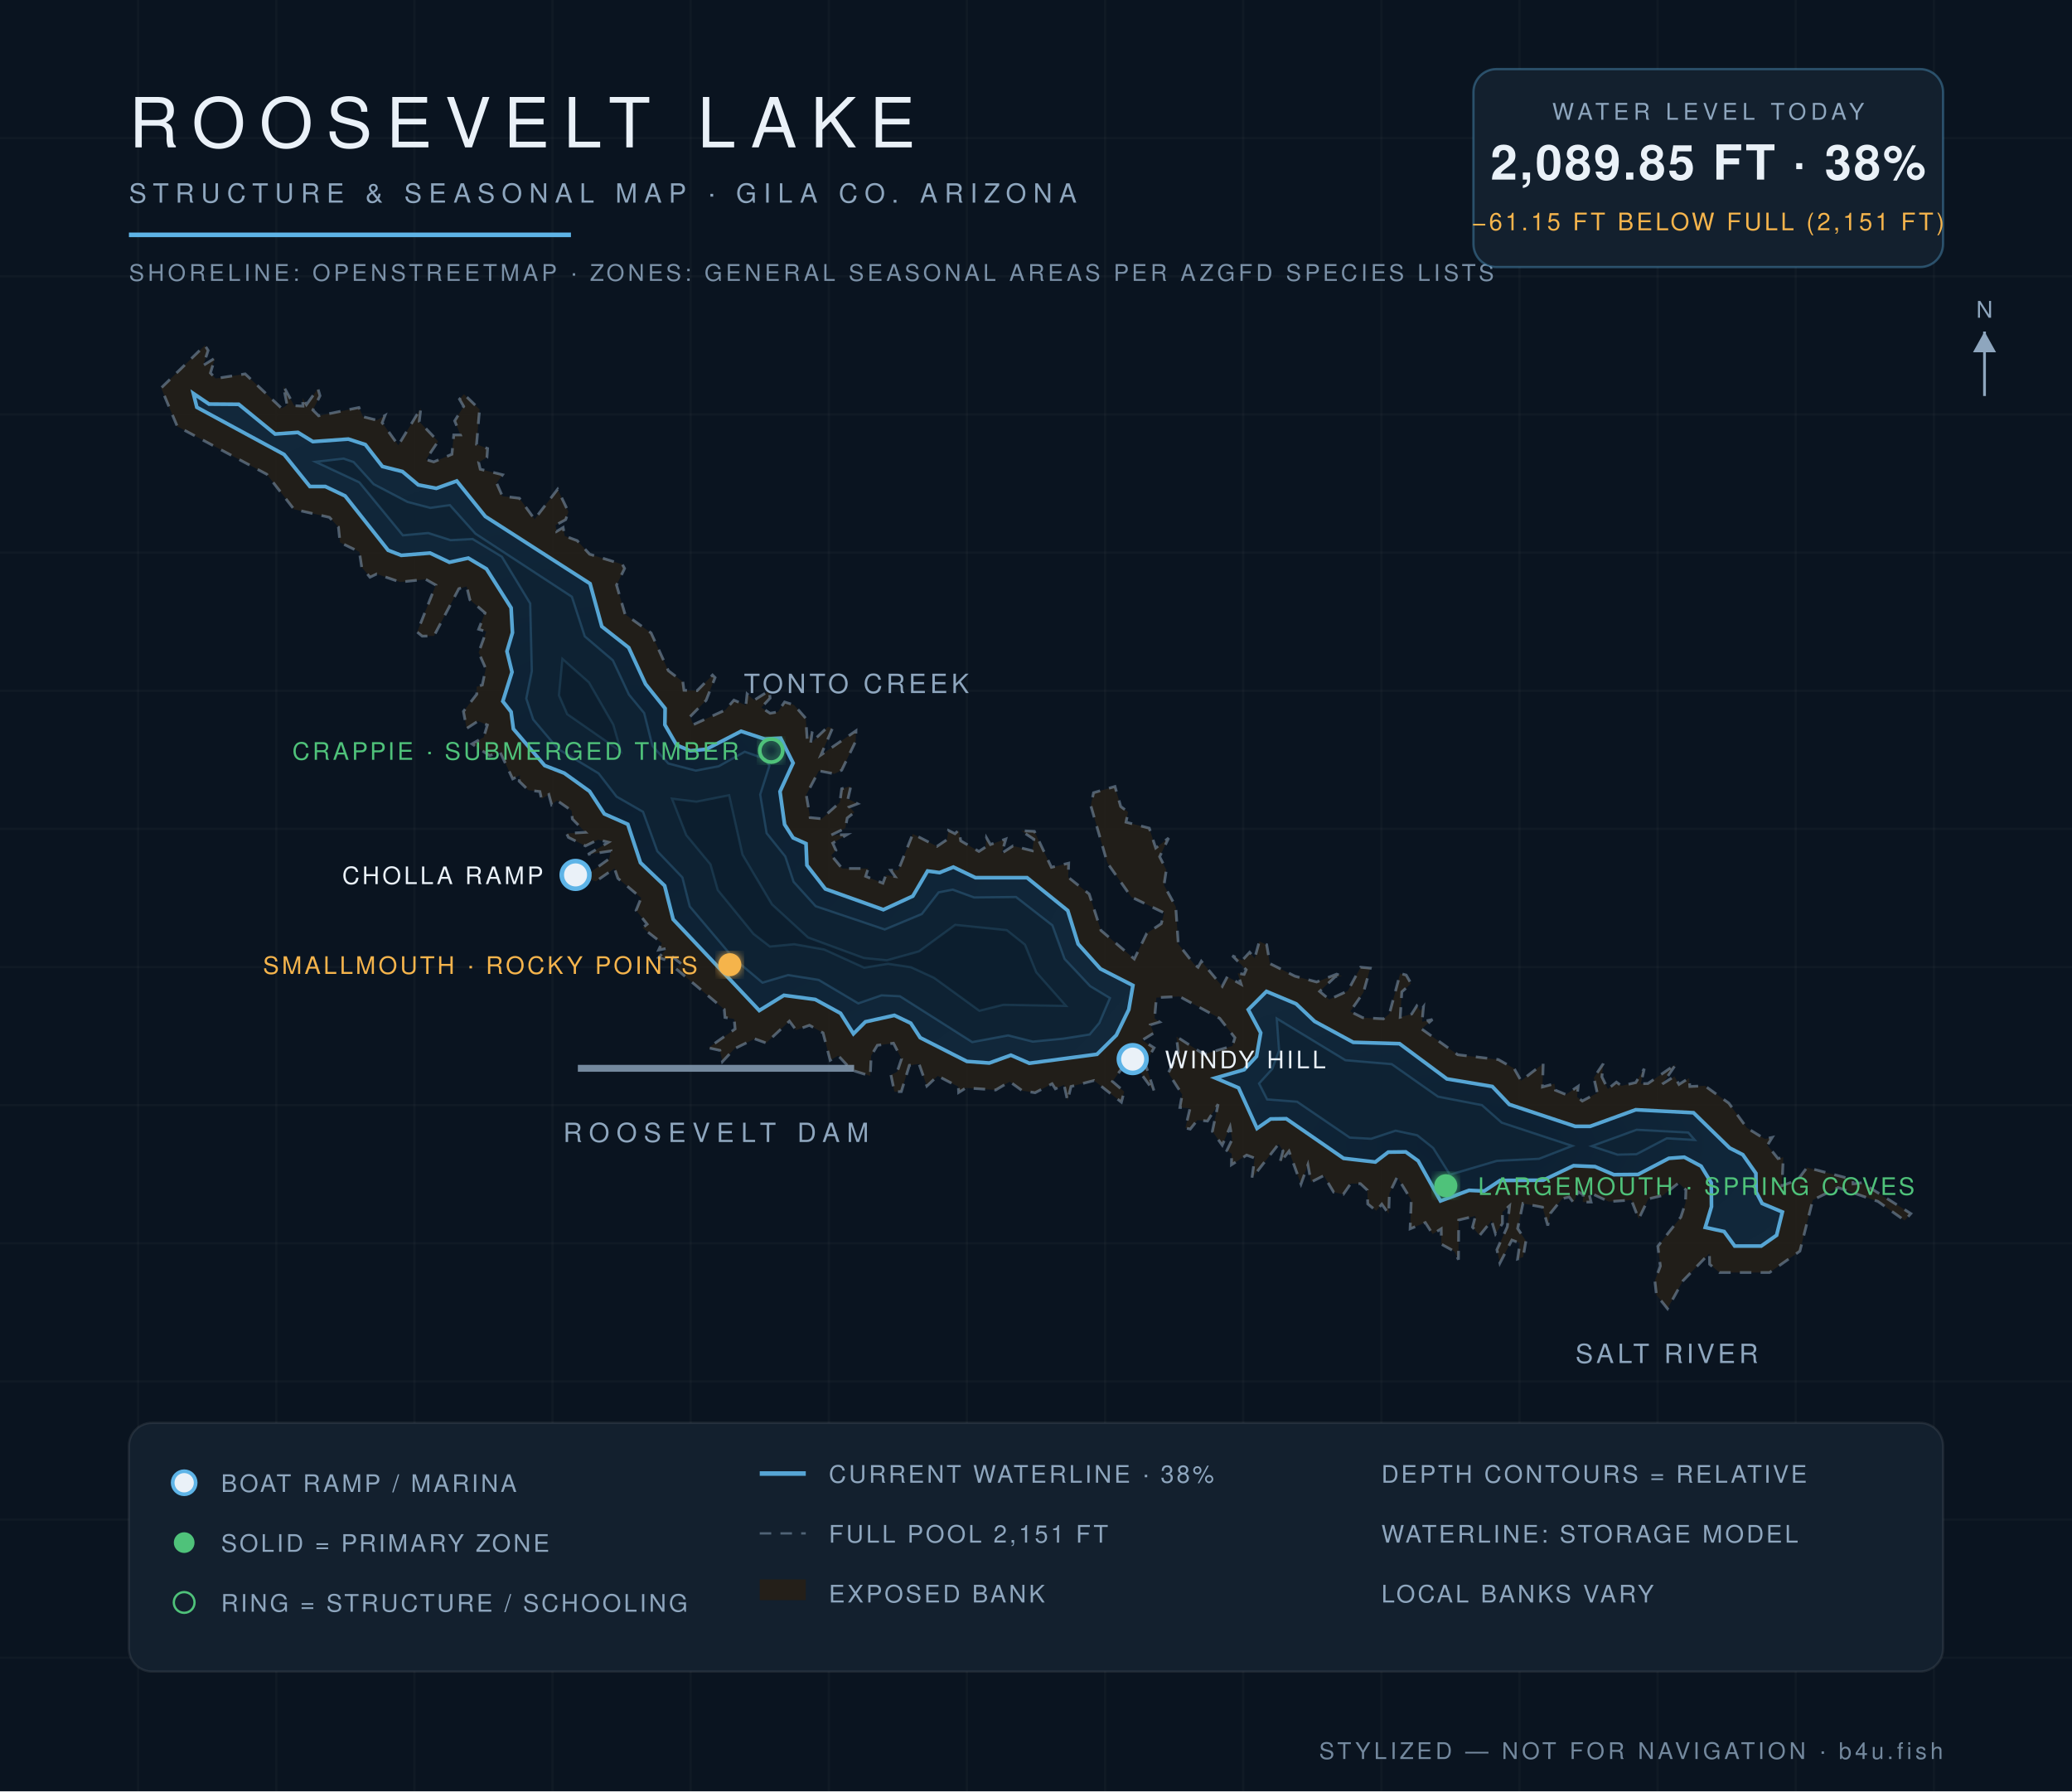
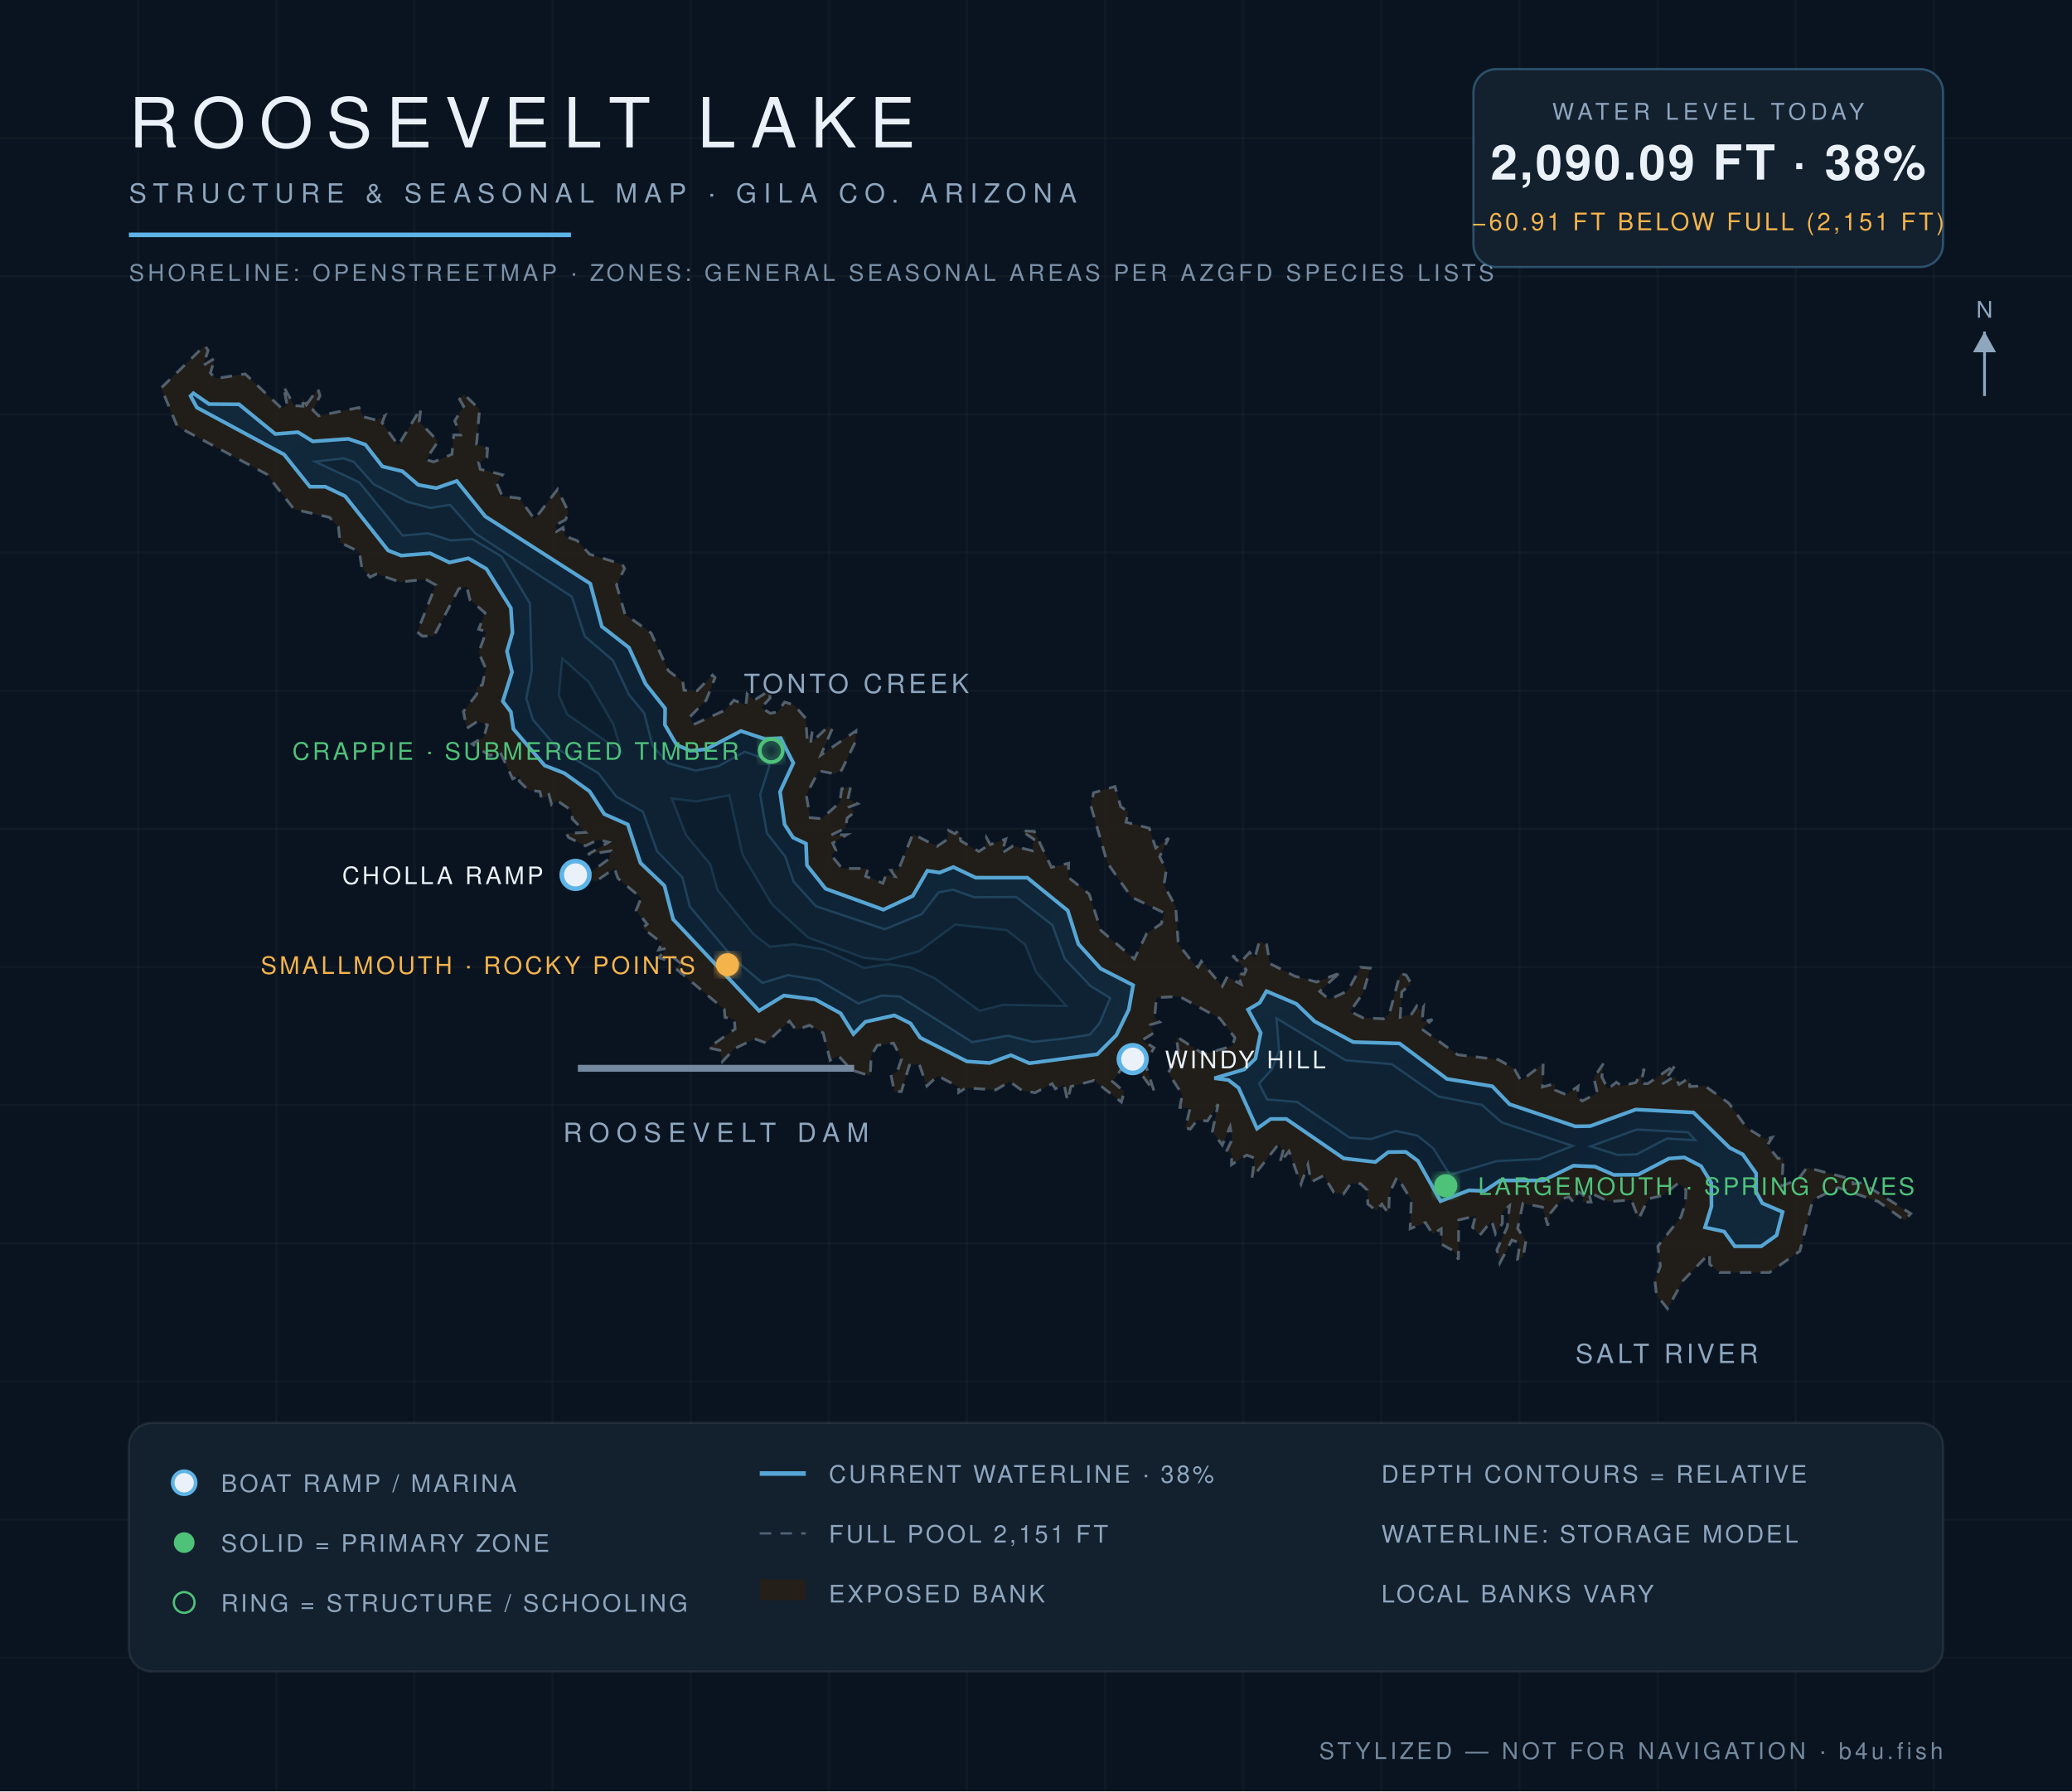
<svg xmlns="http://www.w3.org/2000/svg" viewBox="0 0 900 778" font-family="Helvetica,Arial,sans-serif">
  <defs>
    <radialGradient id="wg" cx="45%" cy="60%" r="80%">
      <stop offset="0%" stop-color="#0c1f31" />
      <stop offset="55%" stop-color="#102639" />
      <stop offset="100%" stop-color="#13293c" />
    </radialGradient>
    <filter id="glow">
      <feGaussianBlur stdDeviation="2.2" result="b" />
      <feMerge>
        <feMergeNode in="b" />
        <feMergeNode in="SourceGraphic" />
      </feMerge>
    </filter>
  </defs>
  <rect width="900" height="778" fill="#0a1420" />
  <g stroke="#ffffff" stroke-opacity="0.025">
    <line x1="60" y1="0" x2="60" y2="778" />
    <line x1="120" y1="0" x2="120" y2="778" />
    <line x1="180" y1="0" x2="180" y2="778" />
    <line x1="240" y1="0" x2="240" y2="778" />
    <line x1="300" y1="0" x2="300" y2="778" />
    <line x1="360" y1="0" x2="360" y2="778" />
    <line x1="420" y1="0" x2="420" y2="778" />
    <line x1="480" y1="0" x2="480" y2="778" />
    <line x1="540" y1="0" x2="540" y2="778" />
    <line x1="600" y1="0" x2="600" y2="778" />
    <line x1="660" y1="0" x2="660" y2="778" />
    <line x1="720" y1="0" x2="720" y2="778" />
    <line x1="780" y1="0" x2="780" y2="778" />
    <line x1="840" y1="0" x2="840" y2="778" />
    <line x1="0" y1="60" x2="900" y2="60" />
    <line x1="0" y1="120" x2="900" y2="120" />
    <line x1="0" y1="180" x2="900" y2="180" />
    <line x1="0" y1="240" x2="900" y2="240" />
    <line x1="0" y1="300" x2="900" y2="300" />
    <line x1="0" y1="360" x2="900" y2="360" />
    <line x1="0" y1="420" x2="900" y2="420" />
    <line x1="0" y1="480" x2="900" y2="480" />
    <line x1="0" y1="540" x2="900" y2="540" />
    <line x1="0" y1="600" x2="900" y2="600" />
    <line x1="0" y1="660" x2="900" y2="660" />
    <line x1="0" y1="720" x2="900" y2="720" />
  </g>
  <path d="M 133.1,175.8 L 138.1,168.8 L 139.0,171.9 L 135.9,178.1 L 138.4,180.6 L 155.9,177.0 L 157.7,181.0 L 163.7,182.5 L 167.2,180.5 L 166.0,183.6 L 173.0,193.4 L 182.8,177.3 L 182.1,183.1 L 190.3,191.7 L 185.0,199.6 L 188.4,200.6 L 196.3,197.3 L 197.1,188.9 L 200.0,188.9 L 197.5,182.8 L 201.4,176.5 L 199.6,173.4 L 201.5,171.2 L 208.3,177.8 L 207.0,193.0 L 211.8,194.8 L 211.5,198.7 L 207.9,200.8 L 208.6,203.8 L 218.3,206.2 L 215.7,209.8 L 218.2,215.5 L 225.6,216.4 L 232.2,225.5 L 242.2,212.5 L 246.9,222.3 L 245.7,225.7 L 241.3,228.1 L 241.8,230.8 L 244.6,229.1 L 245.3,232.8 L 250.7,234.8 L 256.1,240.7 L 270.3,245.1 L 271.3,246.9 L 267.8,254.1 L 271.5,266.8 L 282.8,274.9 L 290.3,291.3 L 296.6,296.1 L 297.1,299.8 L 302.8,300.0 L 309.5,293.2 L 310.6,294.3 L 306.7,304.2 L 299.7,311.3 L 301.2,314.7 L 315.0,308.4 L 318.8,304.1 L 324.0,306.3 L 324.5,301.4 L 327.6,304.1 L 334.1,300.0 L 334.5,303.2 L 330.7,307.3 L 334.5,309.8 L 337.9,309.2 L 340.8,304.9 L 344.9,306.2 L 350.0,312.0 L 350.6,321.1 L 352.8,317.8 L 352.1,322.8 L 359.6,315.7 L 361.6,316.3 L 356.6,327.9 L 371.8,317.4 L 371.7,321.9 L 365.6,334.5 L 362.5,336.1 L 355.7,334.8 L 350.2,345.2 L 351.9,355.1 L 356.9,355.6 L 364.8,348.5 L 365.6,342.6 L 369.6,341.4 L 368.3,347.0 L 372.5,349.1 L 368.9,350.5 L 371.1,352.8 L 368.0,355.3 L 367.2,359.7 L 361.0,362.7 L 367.9,362.5 L 361.7,366.2 L 363.1,369.3 L 361.1,371.5 L 365.8,377.2 L 377.1,377.2 L 376.0,380.6 L 383.5,383.6 L 384.8,380.1 L 388.8,380.7 L 386.9,378.0 L 390.2,377.9 L 396.5,362.2 L 407.0,367.6 L 411.3,364.7 L 412.0,360.7 L 414.8,362.1 L 416.5,360.5 L 417.3,365.2 L 425.2,369.8 L 428.1,367.9 L 428.5,363.9 L 430.2,366.8 L 436.9,364.4 L 435.1,370.6 L 440.0,367.4 L 448.4,369.5 L 449.1,364.5 L 443.5,360.8 L 449.3,361.1 L 456.7,376.7 L 464.2,374.9 L 464.0,381.0 L 473.1,388.3 L 478.2,404.1 L 492.7,416.5 L 498.1,405.4 L 504.4,401.2 L 505.7,396.5 L 491.4,389.6 L 481.0,374.8 L 473.8,349.9 L 475.0,344.3 L 484.3,341.6 L 486.8,350.3 L 490.0,352.7 L 489.1,357.1 L 499.2,359.7 L 502.0,368.3 L 507.6,364.0 L 503.7,372.1 L 506.6,377.8 L 505.6,384.5 L 510.7,393.8 L 511.8,410.0 L 518.6,418.7 L 520.4,420.1 L 521.8,417.5 L 530.9,428.4 L 533.1,424.2 L 539.1,427.5 L 537.6,422.7 L 540.4,423.2 L 541.3,421.2 L 535.3,415.1 L 539.6,417.1 L 542.8,413.6 L 545.0,416.2 L 547.0,408.9 L 550.2,410.3 L 551.6,418.5 L 562.5,424.0 L 571.9,426.5 L 580.6,423.1 L 583.1,424.1 L 580.1,424.1 L 573.2,430.6 L 577.4,434.1 L 585.4,430.4 L 591.0,420.1 L 595.2,420.5 L 592.2,431.1 L 586.5,439.3 L 591.9,442.0 L 600.9,442.5 L 603.5,440.3 L 608.2,422.8 L 610.8,423.5 L 612.9,427.2 L 608.9,430.8 L 608.2,441.8 L 613.2,440.4 L 615.4,436.9 L 617.0,439.0 L 618.3,437.3 L 617.7,443.8 L 622.2,442.8 L 617.5,446.9 L 633.2,458.1 L 650.8,460.2 L 657.7,464.1 L 660.7,469.4 L 670.3,462.0 L 670.0,472.1 L 675.2,470.7 L 675.6,473.5 L 680.2,475.4 L 685.5,471.8 L 685.0,476.4 L 687.3,478.2 L 693.8,474.7 L 692.3,468.1 L 696.4,462.0 L 695.8,467.7 L 698.4,473.0 L 702.1,470.0 L 704.3,471.6 L 710.5,470.2 L 714.2,464.2 L 712.7,470.7 L 715.8,470.6 L 728.0,462.2 L 722.1,470.8 L 727.3,467.5 L 729.3,471.0 L 733.7,468.2 L 734.0,471.9 L 740.5,471.6 L 750.9,479.1 L 758.8,489.9 L 766.6,494.7 L 769.8,494.0 L 767.7,497.4 L 772.3,503.2 L 774.6,502.6 L 774.0,515.0 L 780.8,512.5 L 784.9,507.1 L 804.8,512.3 L 804.9,514.2 L 808.8,513.7 L 830.0,527.1 L 827.3,530.1 L 815.7,521.8 L 798.4,515.8 L 787.4,521.2 L 781.8,543.4 L 768.6,552.7 L 746.9,552.7 L 742.6,549.1 L 742.5,544.4 L 731.0,556.3 L 724.3,568.4 L 719.5,562.4 L 718.8,556.2 L 721.2,549.9 L 720.1,541.3 L 730.1,528.6 L 732.1,522.5 L 732.3,516.8 L 729.1,513.8 L 722.3,519.2 L 716.0,520.7 L 711.8,529.4 L 708.6,521.2 L 698.8,521.9 L 690.1,517.8 L 691.1,522.1 L 687.5,522.1 L 687.7,518.9 L 685.5,517.6 L 683.5,522.3 L 681.6,519.9 L 678.6,520.6 L 673.5,526.9 L 672.3,532.3 L 670.0,524.3 L 661.5,522.7 L 659.2,533.6 L 662.8,538.9 L 661.6,546.0 L 659.2,546.8 L 660.2,539.9 L 656.7,538.6 L 651.5,548.6 L 650.2,542.8 L 654.7,532.9 L 655.7,523.7 L 652.6,526.4 L 652.6,531.4 L 649.6,535.9 L 647.9,530.2 L 642.7,536.6 L 639.6,533.0 L 640.9,528.1 L 633.6,529.9 L 633.5,547.1 L 631.7,543.5 L 626.1,540.4 L 626.0,533.7 L 622.3,536.0 L 619.1,531.0 L 612.5,533.7 L 613.0,521.2 L 606.9,511.2 L 603.5,518.3 L 603.2,527.2 L 600.2,523.0 L 597.8,525.9 L 594.1,522.9 L 593.9,516.9 L 590.9,514.1 L 586.7,514.1 L 583.5,518.7 L 579.3,517.8 L 575.0,510.6 L 569.5,513.4 L 568.1,505.9 L 565.1,514.3 L 559.9,500.0 L 555.9,505.1 L 557.3,499.9 L 555.4,496.9 L 543.8,511.7 L 545.0,503.0 L 541.5,501.7 L 534.9,505.9 L 535.0,501.1 L 532.9,499.7 L 535.2,494.9 L 534.3,489.4 L 530.9,497.4 L 526.6,491.4 L 529.1,479.6 L 524.5,486.9 L 520.1,486.5 L 517.0,490.4 L 514.9,489.9 L 516.9,481.4 L 512.5,481.0 L 513.5,475.4 L 507.5,466.0 L 511.8,457.1 L 511.0,450.2 L 522.9,457.9 L 535.3,454.3 L 536.4,450.7 L 529.8,442.3 L 512.3,432.8 L 502.3,433.3 L 501.5,442.3 L 503.7,443.9 L 499.7,445.1 L 501.1,448.7 L 496.1,451.8 L 501.3,455.1 L 497.4,461.8 L 501.4,474.2 L 490.6,459.5 L 483.2,469.7 L 488.3,474.1 L 487.1,478.7 L 475.2,469.3 L 465.2,471.9 L 463.7,478.1 L 462.2,471.2 L 458.4,472.9 L 457.0,470.7 L 449.6,474.6 L 444.0,473.7 L 438.6,469.8 L 432.5,473.4 L 419.6,472.5 L 416.4,474.5 L 416.3,472.0 L 407.3,467.3 L 402.6,471.7 L 399.2,462.1 L 395.0,462.7 L 391.5,474.1 L 388.5,474.2 L 387.0,466.9 L 389.7,465.5 L 391.6,459.9 L 388.1,453.1 L 381.1,454.0 L 378.4,458.5 L 378.0,467.3 L 370.0,464.8 L 364.1,458.5 L 360.6,460.5 L 357.5,448.6 L 351.6,445.3 L 345.8,447.4 L 342.9,443.5 L 332.8,453.0 L 327.8,451.2 L 319.0,455.5 L 313.8,461.1 L 312.7,456.2 L 307.7,455.1 L 319.3,446.9 L 318.9,442.6 L 314.9,441.9 L 314.6,438.4 L 293.2,420.4 L 295.9,418.6 L 291.5,415.1 L 289.7,417.1 L 286.1,415.9 L 289.7,411.9 L 286.1,412.6 L 287.5,409.6 L 279.1,403.0 L 281.1,401.4 L 276.3,395.4 L 278.5,390.0 L 268.4,381.5 L 266.9,377.2 L 258.8,382.8 L 250.1,380.0 L 255.0,379.9 L 264.6,373.0 L 265.3,369.6 L 255.4,371.1 L 264.3,365.8 L 259.8,364.7 L 254.3,367.4 L 246.9,363.7 L 246.1,362.0 L 254.3,361.5 L 248.6,355.7 L 248.3,352.1 L 242.0,347.7 L 239.6,349.5 L 238.4,345.1 L 235.2,347.0 L 234.5,343.8 L 229.5,343.2 L 225.5,339.3 L 225.9,336.7 L 222.7,338.3 L 217.1,326.4 L 212.7,328.2 L 205.0,323.1 L 210.1,320.2 L 211.7,314.9 L 207.6,313.2 L 202.7,316.4 L 201.3,309.0 L 207.1,301.5 L 207.0,298.3 L 209.5,297.5 L 211.0,290.4 L 207.9,283.4 L 211.2,274.3 L 207.9,273.3 L 210.7,266.2 L 204.1,260.5 L 202.7,254.7 L 199.3,255.7 L 188.5,276.2 L 183.4,276.3 L 181.2,274.5 L 189.3,254.1 L 184.9,251.6 L 173.8,252.8 L 163.6,249.3 L 160.7,250.7 L 157.1,246.3 L 156.1,239.7 L 147.7,235.6 L 147.0,228.9 L 143.1,224.7 L 127.7,221.2 L 115.9,206.0 L 77.0,185.2 L 70.0,168.5 L 89.0,150.0 L 90.4,152.2 L 88.3,158.7 L 93.4,155.5 L 91.4,162.0 L 93.7,164.4 L 106.5,162.4 L 122.4,177.4 L 124.7,175.9 L 123.1,167.7 L 127.8,176.2 L 131.6,176.4 L 131.4,172.8 L 133.1,175.8 Z" fill="#241f19" fill-opacity="0.9" stroke="#8ea6be" stroke-opacity="0.5" stroke-width="1.2" stroke-dasharray="5 4" />
-   <path d="M 84.0,170.9 L 90.8,175.5 L 103.7,175.6 L 119.5,188.5 L 129.4,187.8 L 135.9,191.8 L 151.3,190.7 L 158.7,193.1 L 166.1,202.6 L 174.8,204.8 L 181.7,210.6 L 189.5,212.1 L 198.4,208.9 L 210.8,224.3 L 256.3,253.5 L 261.4,272.1 L 273.1,281.3 L 280.4,297.1 L 288.9,307.7 L 288.8,314.8 L 293.9,323.6 L 299.8,326.1 L 306.8,325.4 L 321.9,317.6 L 332.2,321.0 L 339.1,320.6 L 344.5,331.4 L 338.8,343.8 L 340.8,358.1 L 344.5,363.9 L 350.1,366.4 L 350.5,375.8 L 358.5,386.1 L 383.7,395.1 L 396.5,389.2 L 402.9,378.3 L 408.1,379.0 L 414.1,376.6 L 423.7,381.2 L 446.1,381.2 L 463.8,395.5 L 468.3,410.0 L 478.0,420.8 L 492.1,428.0 L 490.3,438.5 L 484.9,449.6 L 476.5,457.9 L 447.1,461.8 L 439.1,458.3 L 429.7,461.7 L 420.0,461.0 L 399.7,450.7 L 395.6,444.4 L 388.5,441.0 L 375.9,443.8 L 370.7,449.0 L 365.1,440.1 L 354.1,434.1 L 340.5,432.3 L 329.8,438.9 L 292.4,399.3 L 288.7,384.7 L 278.2,374.7 L 272.7,358.0 L 262.5,353.5 L 256.1,343.7 L 245.1,335.8 L 236.6,332.5 L 223.0,316.6 L 222.0,309.2 L 218.4,304.6 L 222.4,291.9 L 220.2,282.9 L 222.6,274.8 L 222.0,264.0 L 211.3,247.1 L 203.4,242.4 L 195.2,244.2 L 186.8,240.2 L 174.3,241.2 L 168.6,239.0 L 149.9,215.4 L 141.3,211.3 L 134.6,211.3 L 123.4,197.4 L 85.5,176.9 L 84.0,170.9 Z" fill="url(#wg)" stroke="#5eb4e7" stroke-opacity="0.9" stroke-width="1.6" />
-   <path d="M 542.2,438.5 L 550.1,430.6 L 563.0,436.0 L 571.0,443.6 L 587.8,452.7 L 607.9,453.3 L 628.5,468.6 L 648.2,471.9 L 655.6,479.7 L 684.2,489.2 L 690.7,489.2 L 710.5,482.0 L 735.6,483.3 L 751.3,498.6 L 757.0,501.5 L 762.7,509.6 L 762.8,517.7 L 765.4,522.7 L 774.2,526.4 L 771.7,536.5 L 765.0,541.2 L 753.5,541.2 L 748.9,534.9 L 740.7,533.1 L 743.4,524.1 L 743.3,513.7 L 738.9,506.5 L 731.6,502.6 L 724.9,503.1 L 711.5,510.1 L 701.0,510.2 L 692.8,506.7 L 683.5,506.3 L 670.3,512.6 L 651.6,512.7 L 644.7,517.3 L 638.1,517.0 L 625.7,521.6 L 616.0,504.2 L 610.6,500.3 L 603.0,500.4 L 597.4,504.7 L 583.6,503.1 L 558.7,485.9 L 551.9,486.0 L 546.0,490.1 L 538.0,472.5 L 527.9,468.2 L 540.4,464.6 L 545.8,458.8 L 547.6,448.6 L 542.2,438.5 Z" fill="url(#wg)" stroke="#5eb4e7" stroke-opacity="0.9" stroke-width="1.6" />
-   <path d="M 546.9,470.6 L 552.6,464.3 L 555.6,456.3 L 554.6,442.4 L 584.4,460.5 L 604.5,462.2 L 624.6,476.3 L 643.7,480.0 L 652.3,487.6 L 682.9,497.7 L 668.5,503.3 L 650.2,504.2 L 629.8,510.2 L 622.5,498.6 L 615.6,493.1 L 606.2,491.1 L 595.6,494.6 L 586.3,494.1 L 563.4,478.5 L 550.4,477.5 L 546.9,470.6 Z" fill="#0e2233" stroke="#5eb4e7" stroke-opacity="0.22" stroke-width="1" />
-   <path d="M 691.4,497.8 L 710.9,490.7 L 733.3,491.9 L 736.1,495.1 L 724.0,494.4 L 710.8,501.3 L 702.6,501.5 L 691.4,497.8 Z" fill="#0e2233" stroke="#5eb4e7" stroke-opacity="0.22" stroke-width="1" />
-   <path d="M 137.1,200.6 L 149.2,199.2 L 153.6,200.7 L 162.3,210.3 L 177.0,218.0 L 186.9,220.6 L 195.4,219.4 L 206.5,231.8 L 248.4,259.2 L 254.0,276.4 L 266.2,286.8 L 273.2,301.7 L 279.8,309.7 L 283.4,324.0 L 290.3,331.6 L 302.2,334.7 L 312.2,332.8 L 323.5,326.5 L 332.5,329.7 L 334.2,332.6 L 330.2,345.1 L 333.0,361.9 L 341.1,372.0 L 344.7,383.0 L 354.3,393.6 L 384.3,403.7 L 400.4,397.0 L 407.7,387.6 L 413.8,386.4 L 423.1,389.8 L 441.3,389.6 L 457.1,401.9 L 462.4,416.5 L 473.5,428.3 L 482.1,433.5 L 477.5,444.3 L 473.3,449.3 L 461.9,451.1 L 448.6,452.4 L 437.9,449.7 L 422.3,452.6 L 390.9,432.7 L 382.9,432.3 L 372.8,435.8 L 355.6,425.6 L 342.3,423.5 L 331.2,426.8 L 318.8,416.4 L 299.6,393.7 L 296.4,381.1 L 285.5,369.7 L 279.3,352.6 L 267.8,346.0 L 260.0,335.9 L 242.4,325.3 L 231.6,312.5 L 228.6,303.4 L 231.0,291.5 L 230.3,262.1 L 218.0,241.8 L 205.3,234.1 L 195.7,234.6 L 186.0,231.5 L 175.0,232.5 L 156.1,209.5 L 137.1,200.6 Z" fill="#0e2233" stroke="#5eb4e7" stroke-opacity="0.22" stroke-width="1" />
-   <path d="M 244.3,286.2 L 255.8,296.4 L 266.4,314.8 L 269.7,326.4 L 246.4,310.2 L 242.8,302.0 L 244.3,286.2 Z" fill="#0c1e2e" stroke="#5eb4e7" stroke-opacity="0.15" stroke-width="1" />
-   <path d="M 291.9,346.9 L 302.5,348.2 L 316.7,345.4 L 322.5,371.2 L 335.3,392.8 L 351.0,407.2 L 375.2,416.1 L 385.2,417.1 L 399.2,413.2 L 414.9,401.7 L 437.3,404.0 L 445.2,410.3 L 450.1,422.3 L 463.0,436.9 L 435.8,436.4 L 425.4,439.0 L 405.7,424.7 L 395.7,420.1 L 385.7,418.6 L 375.4,420.3 L 358.0,412.4 L 345.0,410.1 L 334.4,411.1 L 327.3,405.6 L 311.8,386.6 L 308.6,375.4 L 298.1,362.7 L 291.9,346.9 Z" fill="#0c1e2e" stroke="#5eb4e7" stroke-opacity="0.15" stroke-width="1" />
+   <path d="M 84.0,170.8 L 90.8,175.5 L 103.8,175.6 L 119.6,188.5 L 129.4,187.7 L 135.9,191.7 L 151.3,190.6 L 158.7,193.1 L 166.1,202.6 L 174.8,204.7 L 181.7,210.6 L 189.5,212.0 L 198.4,208.9 L 210.8,224.3 L 256.4,253.5 L 261.4,272.1 L 273.2,281.3 L 280.4,297.0 L 288.9,307.7 L 288.8,314.8 L 293.9,323.5 L 299.8,326.1 L 306.8,325.4 L 321.8,317.5 L 332.3,321.0 L 339.1,320.6 L 344.6,331.4 L 338.8,343.9 L 340.8,358.1 L 344.5,363.8 L 350.1,366.4 L 350.5,375.8 L 358.6,386.0 L 383.7,395.1 L 396.5,389.1 L 402.8,378.2 L 408.1,379.0 L 414.1,376.6 L 423.8,381.2 L 446.2,381.2 L 463.8,395.5 L 468.4,410.0 L 478.1,420.7 L 492.2,427.9 L 490.3,438.5 L 484.9,449.6 L 476.6,457.9 L 447.1,461.8 L 439.1,458.3 L 429.8,461.7 L 420.0,461.0 L 399.7,450.7 L 395.5,444.5 L 388.5,441.0 L 375.9,443.8 L 370.7,449.1 L 365.1,440.1 L 354.1,434.1 L 340.5,432.4 L 329.7,439.0 L 292.4,399.3 L 288.6,384.7 L 278.2,374.8 L 272.7,358.1 L 262.5,353.6 L 256.1,343.7 L 245.1,335.8 L 236.6,332.5 L 223.0,316.6 L 221.9,309.2 L 218.4,304.6 L 222.4,291.9 L 220.2,282.9 L 222.6,274.8 L 221.9,264.1 L 211.3,247.1 L 203.4,242.5 L 195.2,244.3 L 186.8,240.3 L 174.3,241.3 L 168.6,239.1 L 149.9,215.5 L 141.3,211.4 L 134.6,211.4 L 123.4,197.4 L 85.5,177.0 L 82.8,172.0 L 84.0,170.8 Z" fill="url(#wg)" stroke="#5eb4e7" stroke-opacity="0.9" stroke-width="1.6" />
+   <path d="M 542.1,438.5 L 547.2,435.5 L 550.1,430.5 L 563.1,436.0 L 571.0,443.6 L 587.8,452.6 L 607.9,453.2 L 628.5,468.6 L 648.2,471.8 L 655.7,479.6 L 684.2,489.2 L 690.7,489.1 L 710.5,481.9 L 735.6,483.2 L 751.3,498.5 L 757.0,501.4 L 762.8,509.6 L 762.8,517.7 L 765.5,522.6 L 774.3,526.4 L 771.7,536.5 L 765.0,541.3 L 753.5,541.3 L 748.9,534.9 L 740.6,533.1 L 743.4,524.0 L 743.3,513.7 L 738.9,506.5 L 731.6,502.7 L 724.9,503.2 L 711.5,510.2 L 701.0,510.3 L 692.8,506.7 L 683.5,506.3 L 670.4,512.7 L 651.6,512.7 L 644.8,517.3 L 638.1,517.0 L 625.7,521.7 L 615.9,504.2 L 610.6,500.3 L 603.0,500.4 L 597.4,504.7 L 583.6,503.1 L 558.7,486.0 L 551.9,486.0 L 546.0,490.2 L 538.0,472.5 L 533.6,469.1 L 527.5,468.3 L 540.4,464.5 L 545.3,459.8 L 547.6,448.6 L 542.1,438.5 Z" fill="url(#wg)" stroke="#5eb4e7" stroke-opacity="0.9" stroke-width="1.6" />
+   <path d="M 546.9,470.6 L 552.6,464.3 L 555.6,456.2 L 554.5,442.3 L 584.4,460.5 L 604.5,462.2 L 624.7,476.2 L 643.7,479.9 L 652.3,487.5 L 683.1,497.7 L 668.5,503.4 L 650.2,504.3 L 629.8,510.3 L 622.5,498.7 L 615.6,493.2 L 606.2,491.2 L 595.6,494.7 L 586.2,494.1 L 563.4,478.6 L 550.4,477.5 L 546.9,470.6 Z" fill="#0e2233" stroke="#5eb4e7" stroke-opacity="0.22" stroke-width="1" />
+   <path d="M 690.9,497.9 L 710.9,490.6 L 733.3,491.8 L 736.3,495.2 L 724.0,494.5 L 710.8,501.4 L 702.6,501.6 L 690.9,497.9 Z" fill="#0e2233" stroke="#5eb4e7" stroke-opacity="0.22" stroke-width="1" />
+   <path d="M 136.9,200.5 L 149.2,199.1 L 153.6,200.6 L 162.3,210.3 L 177.1,218.0 L 186.9,220.6 L 195.5,219.3 L 206.5,231.7 L 248.4,259.2 L 254.0,276.4 L 266.2,286.8 L 273.2,301.7 L 279.8,309.7 L 283.5,324.0 L 290.3,331.5 L 302.2,334.7 L 312.2,332.7 L 323.5,326.5 L 332.5,329.7 L 334.2,332.6 L 330.2,345.1 L 333.1,361.9 L 341.1,372.0 L 344.7,382.9 L 354.4,393.6 L 384.3,403.6 L 400.4,397.0 L 407.7,387.6 L 413.9,386.4 L 423.1,389.7 L 441.4,389.6 L 457.1,401.8 L 462.5,416.5 L 473.6,428.2 L 482.2,433.5 L 477.6,444.4 L 473.3,449.4 L 461.9,451.1 L 448.6,452.5 L 437.9,449.8 L 422.3,452.6 L 390.8,432.8 L 382.9,432.4 L 372.8,435.8 L 355.6,425.7 L 342.3,423.5 L 331.2,426.9 L 318.7,416.4 L 299.6,393.7 L 296.4,381.1 L 285.4,369.7 L 279.3,352.6 L 267.7,346.0 L 260.0,335.9 L 242.4,325.4 L 231.5,312.6 L 228.6,303.4 L 231.0,291.5 L 230.2,262.1 L 218.0,241.8 L 205.2,234.1 L 195.7,234.7 L 186.0,231.6 L 174.9,232.6 L 156.1,209.5 L 136.9,200.5 Z" fill="#0e2233" stroke="#5eb4e7" stroke-opacity="0.22" stroke-width="1" />
+   <path d="M 244.2,286.0 L 255.8,296.3 L 266.5,314.8 L 269.9,326.6 L 246.4,310.3 L 242.7,302.0 L 244.2,286.0 Z" fill="#0c1e2e" stroke="#5eb4e7" stroke-opacity="0.15" stroke-width="1" />
+   <path d="M 291.8,346.8 L 302.5,348.1 L 316.8,345.4 L 322.5,371.2 L 335.3,392.8 L 351.0,407.2 L 375.2,416.0 L 385.2,417.0 L 399.2,413.2 L 414.9,401.6 L 437.3,404.0 L 445.3,410.3 L 450.1,422.3 L 463.1,436.9 L 435.8,436.4 L 425.4,439.0 L 405.7,424.7 L 395.6,420.2 L 385.7,418.7 L 375.4,420.4 L 358.0,412.4 L 345.0,410.1 L 334.4,411.2 L 327.3,405.7 L 311.7,386.6 L 308.6,375.5 L 298.0,362.7 L 291.8,346.8 Z" fill="#0c1e2e" stroke="#5eb4e7" stroke-opacity="0.15" stroke-width="1" />
  <text x="724" y="592" fill="#8ea6be" font-size="11.5" letter-spacing="1.6" text-anchor="middle">SALT RIVER</text>
  <text x="372" y="301" fill="#8ea6be" font-size="11.5" letter-spacing="1.6" text-anchor="middle">TONTO CREEK</text>
  <line x1="251" y1="464" x2="371" y2="464" stroke="#8ea6be" stroke-width="3" stroke-opacity="0.8" />
  <text x="311" y="496" fill="#8ea6be" font-size="11.5" letter-spacing="3" text-anchor="middle">ROOSEVELT DAM</text>
  <circle cx="492" cy="460" r="6" fill="#eaf1f8" stroke="#5eb4e7" stroke-width="2" />
  <text x="506" y="464" fill="#eaf1f8" font-size="10.5" letter-spacing="1.2" text-anchor="start">WINDY HILL</text>
  <circle cx="250" cy="380" r="6" fill="#eaf1f8" stroke="#5eb4e7" stroke-width="2" />
  <text x="236" y="384" fill="#eaf1f8" font-size="10.5" letter-spacing="1.2" text-anchor="end">CHOLLA RAMP</text>
  <circle cx="628" cy="515" r="5" fill="#4fc27a" filter="url(#glow)" />
  <text x="642" y="519" fill="#4fc27a" font-size="10.5" letter-spacing="1.2" text-anchor="start">LARGEMOUTH · SPRING COVES</text>
  <circle cx="335" cy="326" r="5" fill="none" stroke="#4fc27a" stroke-width="1.6" filter="url(#glow)" />
  <text x="321" y="330" fill="#4fc27a" font-size="10.5" letter-spacing="1.2" text-anchor="end">CRAPPIE · SUBMERGED TIMBER</text>
-   <circle cx="317" cy="419" r="5" fill="#f5b44c" filter="url(#glow)" />
-   <text x="303" y="423" fill="#f5b44c" font-size="10.5" letter-spacing="1.2" text-anchor="end">SMALLMOUTH · ROCKY POINTS</text>
+   <circle cx="316" cy="419" r="5" fill="#f5b44c" filter="url(#glow)" />
+   <text x="302" y="423" fill="#f5b44c" font-size="10.5" letter-spacing="1.2" text-anchor="end">SMALLMOUTH · ROCKY POINTS</text>
  <text x="56" y="64" fill="#eaf1f8" font-size="30" letter-spacing="6" font-weight="300">ROOSEVELT LAKE</text>
  <text x="56" y="88" fill="#8ea6be" font-size="11.5" letter-spacing="3">STRUCTURE &amp; SEASONAL MAP · GILA CO. ARIZONA</text>
  <line x1="56" y1="102" x2="248" y2="102" stroke="#5eb4e7" stroke-width="2" />
  <text x="56" y="122" fill="#8ea6be" font-size="10" letter-spacing="1.5" opacity="0.85">SHORELINE: OPENSTREETMAP · ZONES: GENERAL SEASONAL AREAS PER AZGFD SPECIES LISTS</text>
  <g>
    <rect x="640" y="30" width="204" height="86" rx="10" fill="#13202e" stroke="#5eb4e7" stroke-opacity="0.35" />
    <text x="742" y="52" fill="#8ea6be" font-size="10" letter-spacing="2" text-anchor="middle">WATER LEVEL TODAY</text>
-     <text x="742" y="78" fill="#eaf1f8" font-size="21" letter-spacing="1" text-anchor="middle" font-weight="600">2,089.85 FT · 38%</text>
-     <text x="742" y="100" fill="#f5b44c" font-size="10.5" letter-spacing="1.2" text-anchor="middle">−61.15 FT BELOW FULL (2,151 FT)</text>
+     <text x="742" y="78" fill="#eaf1f8" font-size="21" letter-spacing="1" text-anchor="middle" font-weight="600">2,090.09 FT · 38%</text>
+     <text x="742" y="100" fill="#f5b44c" font-size="10.5" letter-spacing="1.2" text-anchor="middle">−60.91 FT BELOW FULL (2,151 FT)</text>
  </g>
  <g font-size="10.5" letter-spacing="1.1">
    <rect x="56" y="618" width="788" height="108" rx="10" fill="#13202e" stroke="#ffffff" stroke-opacity="0.08" />
    <circle cx="80" cy="644" r="5" fill="#eaf1f8" stroke="#5eb4e7" stroke-width="1.6" />
    <text x="96" y="648" fill="#8ea6be">BOAT RAMP / MARINA</text>
    <circle cx="80" cy="670" r="4.5" fill="#4fc27a" />
    <text x="96" y="674" fill="#8ea6be">SOLID = PRIMARY ZONE</text>
    <circle cx="80" cy="696" r="4.5" fill="none" stroke="#4fc27a" />
    <text x="96" y="700" fill="#8ea6be">RING = STRUCTURE / SCHOOLING</text>
    <line x1="330" y1="640" x2="350" y2="640" stroke="#5eb4e7" stroke-opacity="0.9" stroke-width="2" />
    <text x="360" y="644" fill="#8ea6be">CURRENT WATERLINE · 38%</text>
    <line x1="330" y1="666" x2="350" y2="666" stroke="#8ea6be" stroke-opacity="0.5" stroke-dasharray="5 4" />
    <text x="360" y="670" fill="#8ea6be">FULL POOL 2,151 FT</text>
    <rect x="330" y="686" width="20" height="9" fill="#241f19" />
    <text x="360" y="696" fill="#8ea6be">EXPOSED BANK</text>
    <text x="600" y="644" fill="#8ea6be">DEPTH CONTOURS = RELATIVE</text>
    <text x="600" y="670" fill="#8ea6be">WATERLINE: STORAGE MODEL</text>
    <text x="600" y="696" fill="#8ea6be">LOCAL BANKS VARY</text>
  </g>
  <text x="844" y="764" fill="#8ea6be" font-size="10" letter-spacing="1.5" text-anchor="end" opacity="0.8">STYLIZED — NOT FOR NAVIGATION · b4u.fish</text>
  <g transform="translate(862,158)" stroke="#8ea6be" fill="#8ea6be">
    <line x1="0" y1="14" x2="0" y2="-14" stroke-width="1.2" />
    <path d="M 0,-14 l 5,9 h -10 z" stroke="none" />
    <text x="0" y="-20" font-size="10" text-anchor="middle" stroke="none">N</text>
  </g>
</svg>
